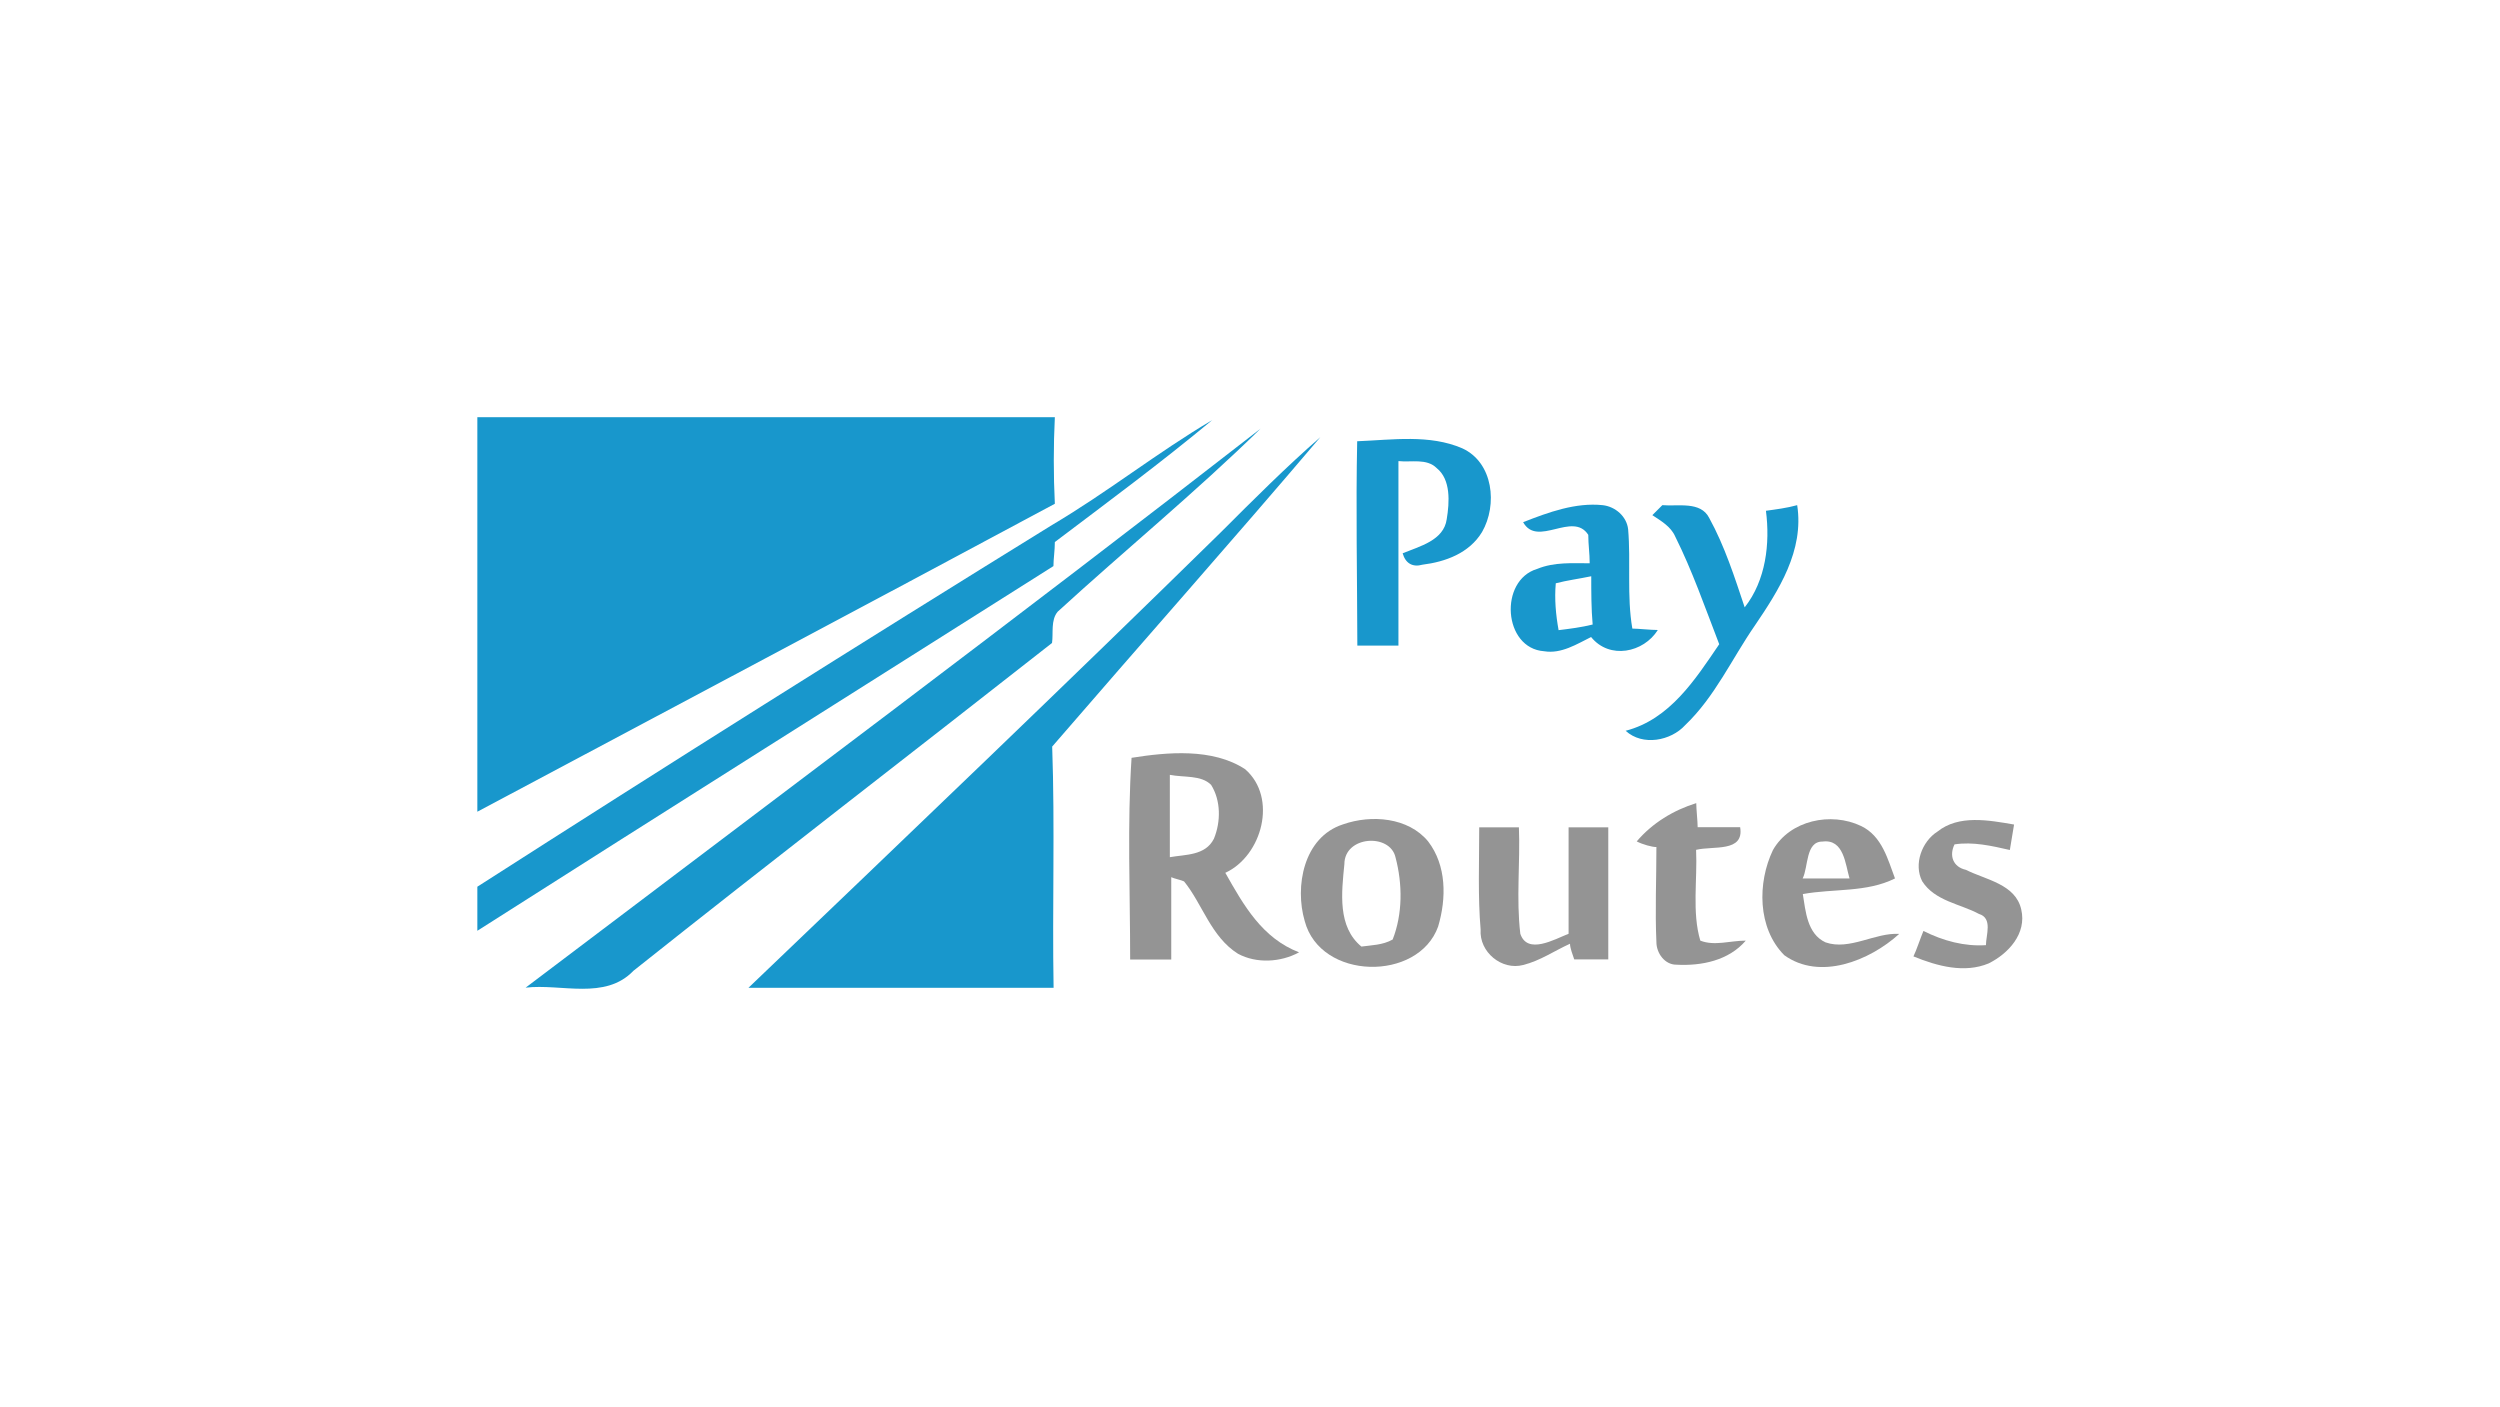
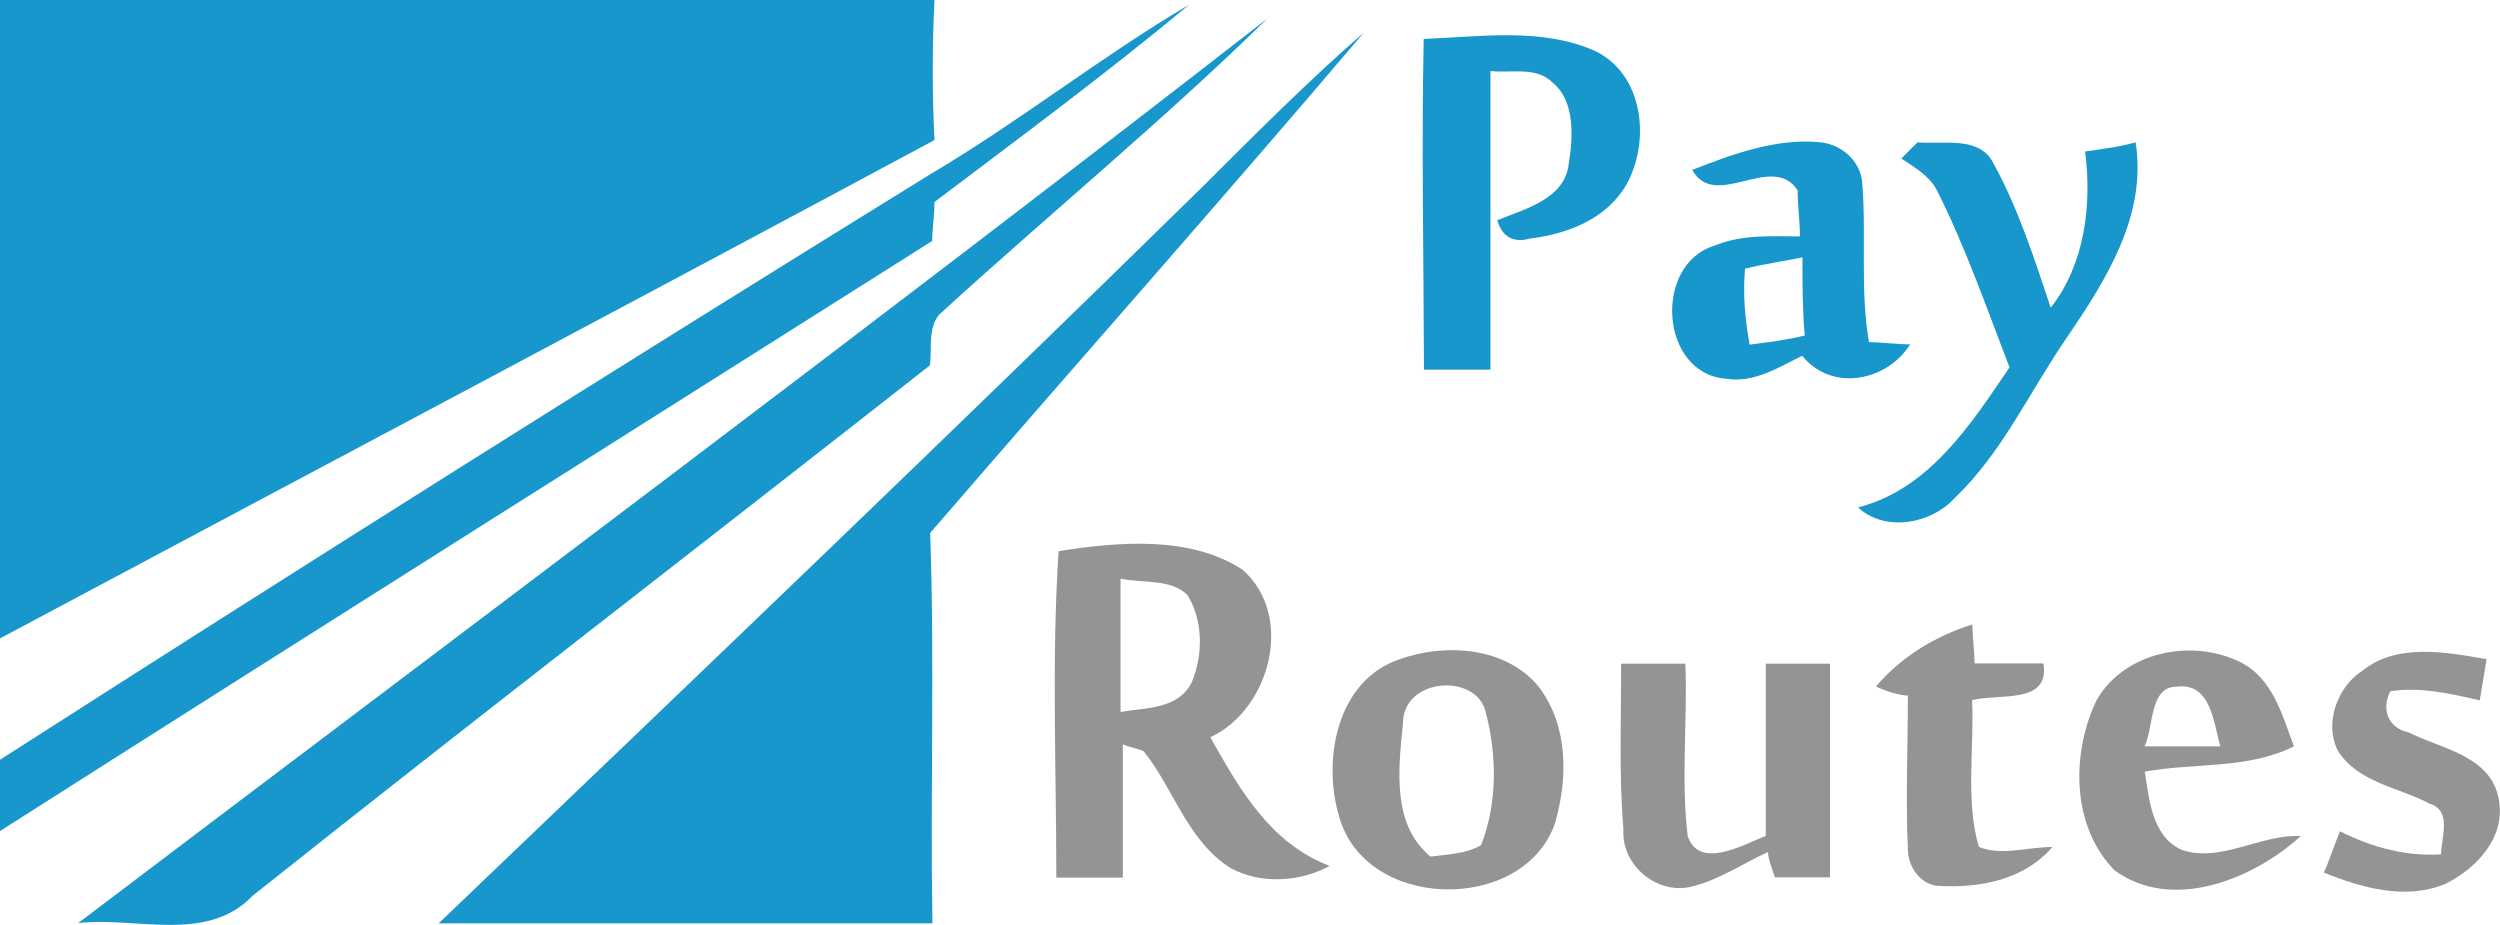
- <svg xmlns="http://www.w3.org/2000/svg" version="1.1" id="Layer_1" x="0px" y="0px" viewBox="0 0 1600 900" enable-background="new 0 0 1600 900" xml:space="preserve">
+ <svg xmlns="http://www.w3.org/2000/svg" version="1.1" id="Layer_1" x="0px" y="0px" width="988.8px" height="365.8px" viewBox="305.5 267 988.8 365.8" enable-background="new 305.5 267 988.8 365.8" xml:space="preserve">
  <g>
-     <rect x="164.7" fill="none" width="1270.5" height="900" />
    <g>
      <g>
        <path fill="#1897CC" d="M305.5,267c123.5,0,246.1,0,369.6,0c-0.9,18.2-0.9,37.2,0,55.4c-123.5,66.3-247,131.7-369.6,197.1     C305.5,435.9,305.5,351.5,305.5,267z" />
        <path fill="#1897CC" d="M673.3,336c35.4-20.9,67.2-46.3,102.6-67.2c-32.7,27.2-67.2,52.7-100.8,78.1c0,5.4-0.9,10.9-0.9,15.4     c-123.5,78.1-246.1,155.3-368.7,233.4c0-9.1,0-19.1,0-28.2C427.2,489.5,549.8,412.3,673.3,336z" />
        <path fill="#1897CC" d="M336.4,632.1c157.1-119,315.1-237,470.4-357.8c-41.8,40.9-87.2,78.1-129.9,117.2     c-4.5,5.4-2.7,13.6-3.6,20c-89,69.9-178.9,139-267.9,209.8C387.2,640.3,359.1,629.4,336.4,632.1z" />
        <path fill="#1897CC" d="M868.6,282.4c22.7-0.9,46.3-4.5,67.2,4.5c20,9.1,22.7,36.3,12.7,53.6c-8.2,13.6-23.6,19.1-38.1,20.9     c-6.4,1.8-10.9-0.9-12.7-7.3c10.9-4.5,26.3-8.2,28.2-21.8c1.8-10.9,2.7-25.4-6.4-32.7c-6.4-6.4-16.3-3.6-24.5-4.5     c0,39.1,0,78.1,0,118.1c-9.1,0-17.3,0-26.3,0C868.6,368.7,867.7,325.1,868.6,282.4z" />
        <path fill="#1897CC" d="M781.4,340.6c20.9-20.9,41.8-41.8,63.6-60.8c-56.3,66.3-114.4,131.7-171.6,198     c1.8,51.8,0,102.6,0.9,154.4c-65.4,0-130.8,0-195.3,0C580.7,534.9,681.5,438.6,781.4,340.6z" />
        <g>
          <path fill="#1897CC" d="M974.8,334.2c16.3-6.4,33.6-12.7,50.9-10.9c8.2,0.9,15.4,7.3,16.3,15.4c1.8,20.9-0.9,42.7,2.7,63.6      c3.6,0,11.8,0.9,16.3,0.9c-9.1,14.5-30.9,19.1-42.7,4.5c-9.1,4.5-19.1,10.9-30,9.1c-26.3-1.8-29.1-45.4-4.5-52.7      c10.9-4.5,22.7-3.6,33.6-3.6c0-6.4-0.9-11.8-0.9-18.2C1006.6,326.9,983.9,350.6,974.8,334.2z M995.7,373.3c-0.9,10,0,20,1.8,30      c7.3-0.9,14.5-1.8,21.8-3.6c-0.9-10-0.9-20.9-0.9-30.9C1010.2,370.5,1003,371.4,995.7,373.3z" />
        </g>
        <path fill="#1897CC" d="M1057.5,329.7c1.8-1.8,4.5-4.5,6.4-6.4c10,0.9,24.5-2.7,30,8.2c10,18.2,16.3,38.1,22.7,57.2     c13.6-17.3,16.3-40.9,13.6-61.8c6.4-0.9,13.6-1.8,20-3.6c4.5,29.1-11.8,54.5-27.2,77.2c-14.5,20.9-25.4,45.4-44.5,63.6     c-9.1,10-27.2,13.6-38.1,3.6c28.2-7.3,44.5-32.7,59.9-55.4c-9.1-23.6-17.3-47.2-28.2-69C1069.3,336.9,1062.9,333.3,1057.5,329.7z     " />
      </g>
      <g>
        <g>
          <path fill="#949494" d="M724.2,485c22.7-3.6,51.8-6.4,72.7,7.3c20.9,18.2,10.9,55.4-12.7,66.3c11.8,20.9,23.6,41.8,47.2,50.9      c-11.8,6.4-27.2,7.3-39.1,0.9c-17.3-10.9-22.7-31.8-34.5-46.3c-1.8-0.9-6.4-1.8-8.2-2.7c0,17.3,0,35.4,0,52.7      c-9.1,0-17.3,0-26.3,0C723.3,571.2,721.4,527.6,724.2,485z M748.7,495.9c0,17.3,0,35.4,0,52.7c10-1.8,22.7-0.9,28.2-11.8      c4.5-10.9,4.5-24.5-1.8-34.5C768.7,495.9,757.8,497.7,748.7,495.9z" />
        </g>
        <path fill="#949494" d="M1047.5,538.5c10-11.8,23.6-20,38.1-24.5c0,3.6,0.9,11.8,0.9,15.4c9.1,0,18.2,0,27.2,0     c2.7,16.3-17.3,11.8-28.2,14.5c0.9,19.1-2.7,40,2.7,58.1c9.1,3.6,19.1,0,29.1,0c-10.9,12.7-28.2,16.3-44.5,15.4     c-7.3,0-12.7-7.3-12.7-14.5c-0.9-20,0-40,0-60.8C1057.5,542.2,1051.1,540.4,1047.5,538.5z" />
        <g>
          <path fill="#949494" d="M859.5,527.6c18.2-6.4,41.8-4.5,54.5,10.9c11.8,15.4,11.8,36.3,6.4,54.5c-12.7,35.4-75.4,34.5-85.4-3.6      C828.6,567.6,834.1,535.8,859.5,527.6z M860.4,553.1c-1.8,18.2-4.5,40,10.9,52.7c6.4-0.9,13.6-0.9,20-4.5      c6.4-16.3,6.4-35.4,1.8-52.7C889.5,533.1,860.4,534.9,860.4,553.1z" />
        </g>
        <g>
          <path fill="#949494" d="M1134.7,544c10.9-19.1,37.2-24.5,56.3-15.4c13.6,6.4,17.3,21.8,21.8,33.6c-18.2,9.1-39.1,6.4-59,10      c1.8,10.9,2.7,25.4,14.5,30.9c15.4,5.4,31.8-6.4,47.2-5.4c-19.1,17.3-50.9,30-73.6,13.6C1124.7,593.9,1124.7,564.9,1134.7,544z       M1153.7,562.2c10,0,20,0,30,0c-2.7-9.1-3.6-25.4-17.3-23.6C1155.5,538.5,1157.4,554.9,1153.7,562.2z" />
        </g>
        <path fill="#949494" d="M1240,532.2c13.6-10.9,32.7-7.3,49-4.5c-0.9,5.4-1.8,10.9-2.7,16.3c-11.8-2.7-23.6-5.4-35.4-3.6     c-3.6,7.3-0.9,14.5,7.3,16.3c12.7,6.4,31.8,9.1,35.4,25.4c3.6,15.4-8.2,28.2-20.9,34.5c-15.4,6.4-32.7,1.8-48.1-4.5     c1.8-3.6,4.5-11.8,6.4-16.3c12.7,6.4,26.3,10,40,9.1c0-6.4,4.5-17.3-4.5-20c-11.8-6.4-28.2-8.2-36.3-20.9     C1224.6,553.1,1230,538.5,1240,532.2z" />
        <path fill="#949494" d="M946.7,529.5c8.2,0,17.3,0,25.4,0c0.9,22.7-1.8,45.4,0.9,68.1c4.5,13.6,21.8,3.6,30.9,0     c0-22.7,0-45.4,0-68.1c8.2,0,17.3,0,25.4,0c0,28.2,0,56.3,0,84.5c-7.3,0-14.5,0-21.8,0c-0.9-2.7-2.7-7.3-2.7-10     c-10,4.5-19.1,10.9-30,13.6c-13.6,3.6-28.2-8.2-27.2-22.7C945.8,574,946.7,551.3,946.7,529.5z" />
      </g>
    </g>
  </g>
</svg>
